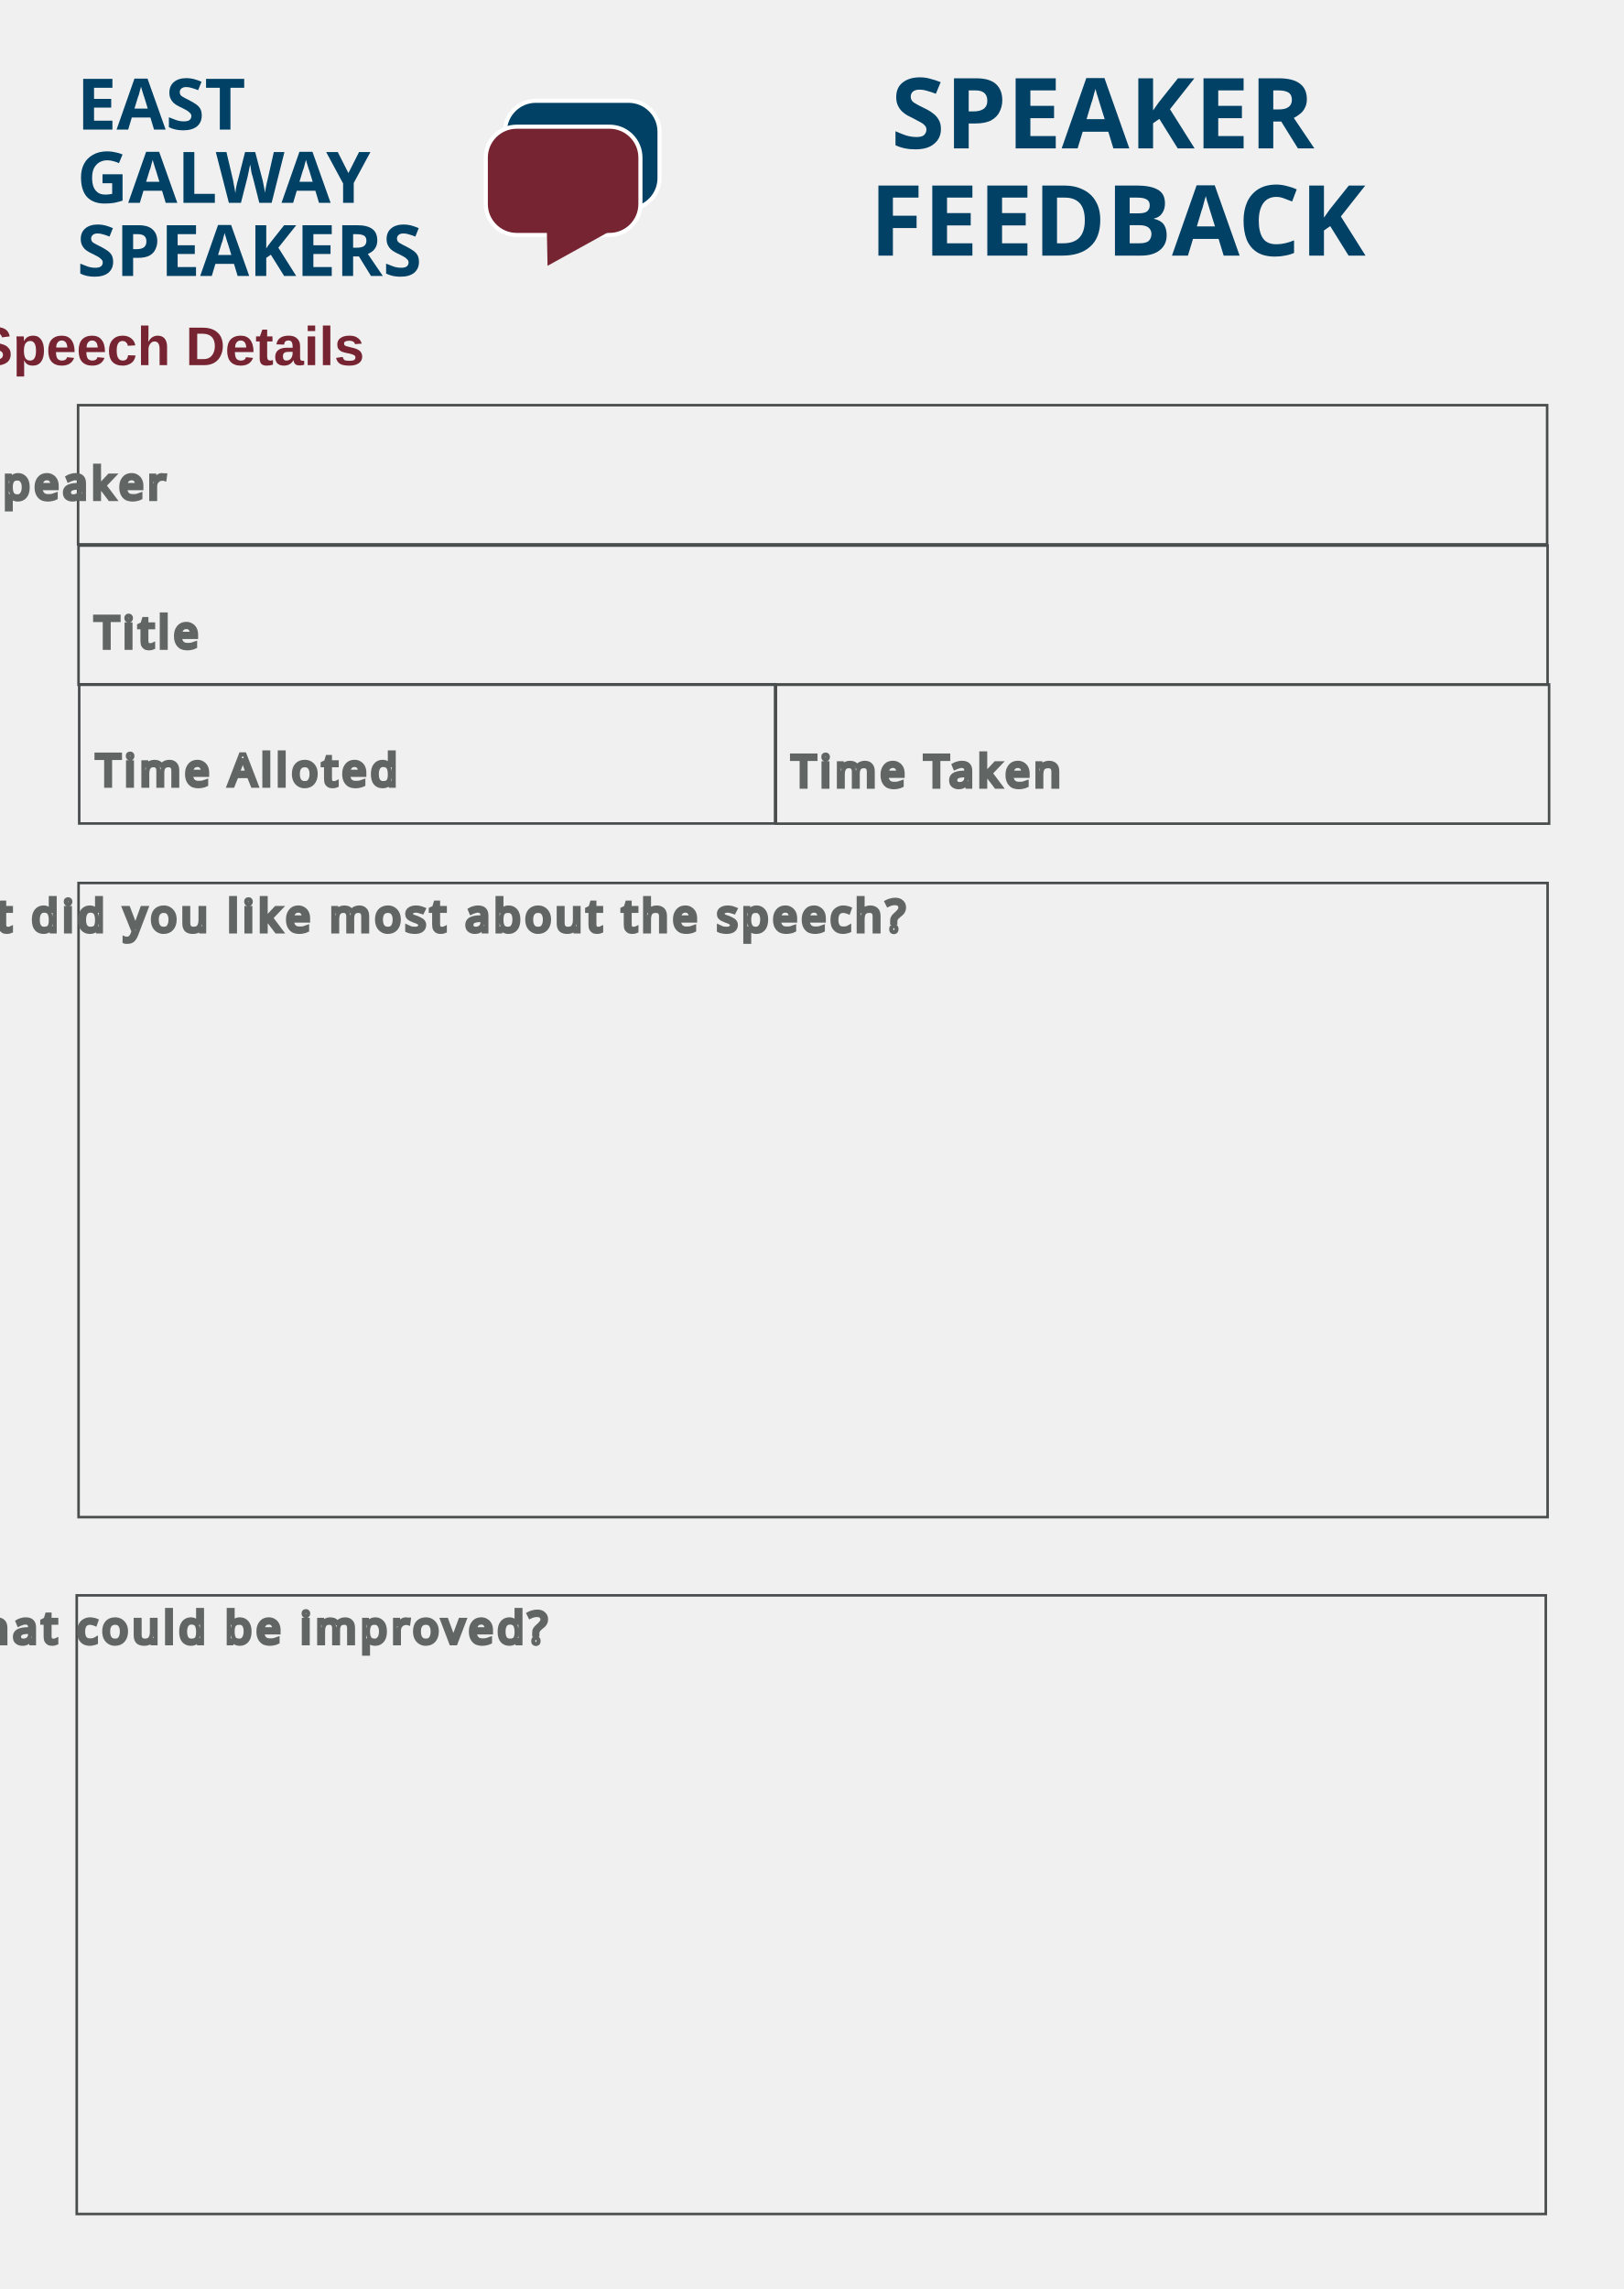
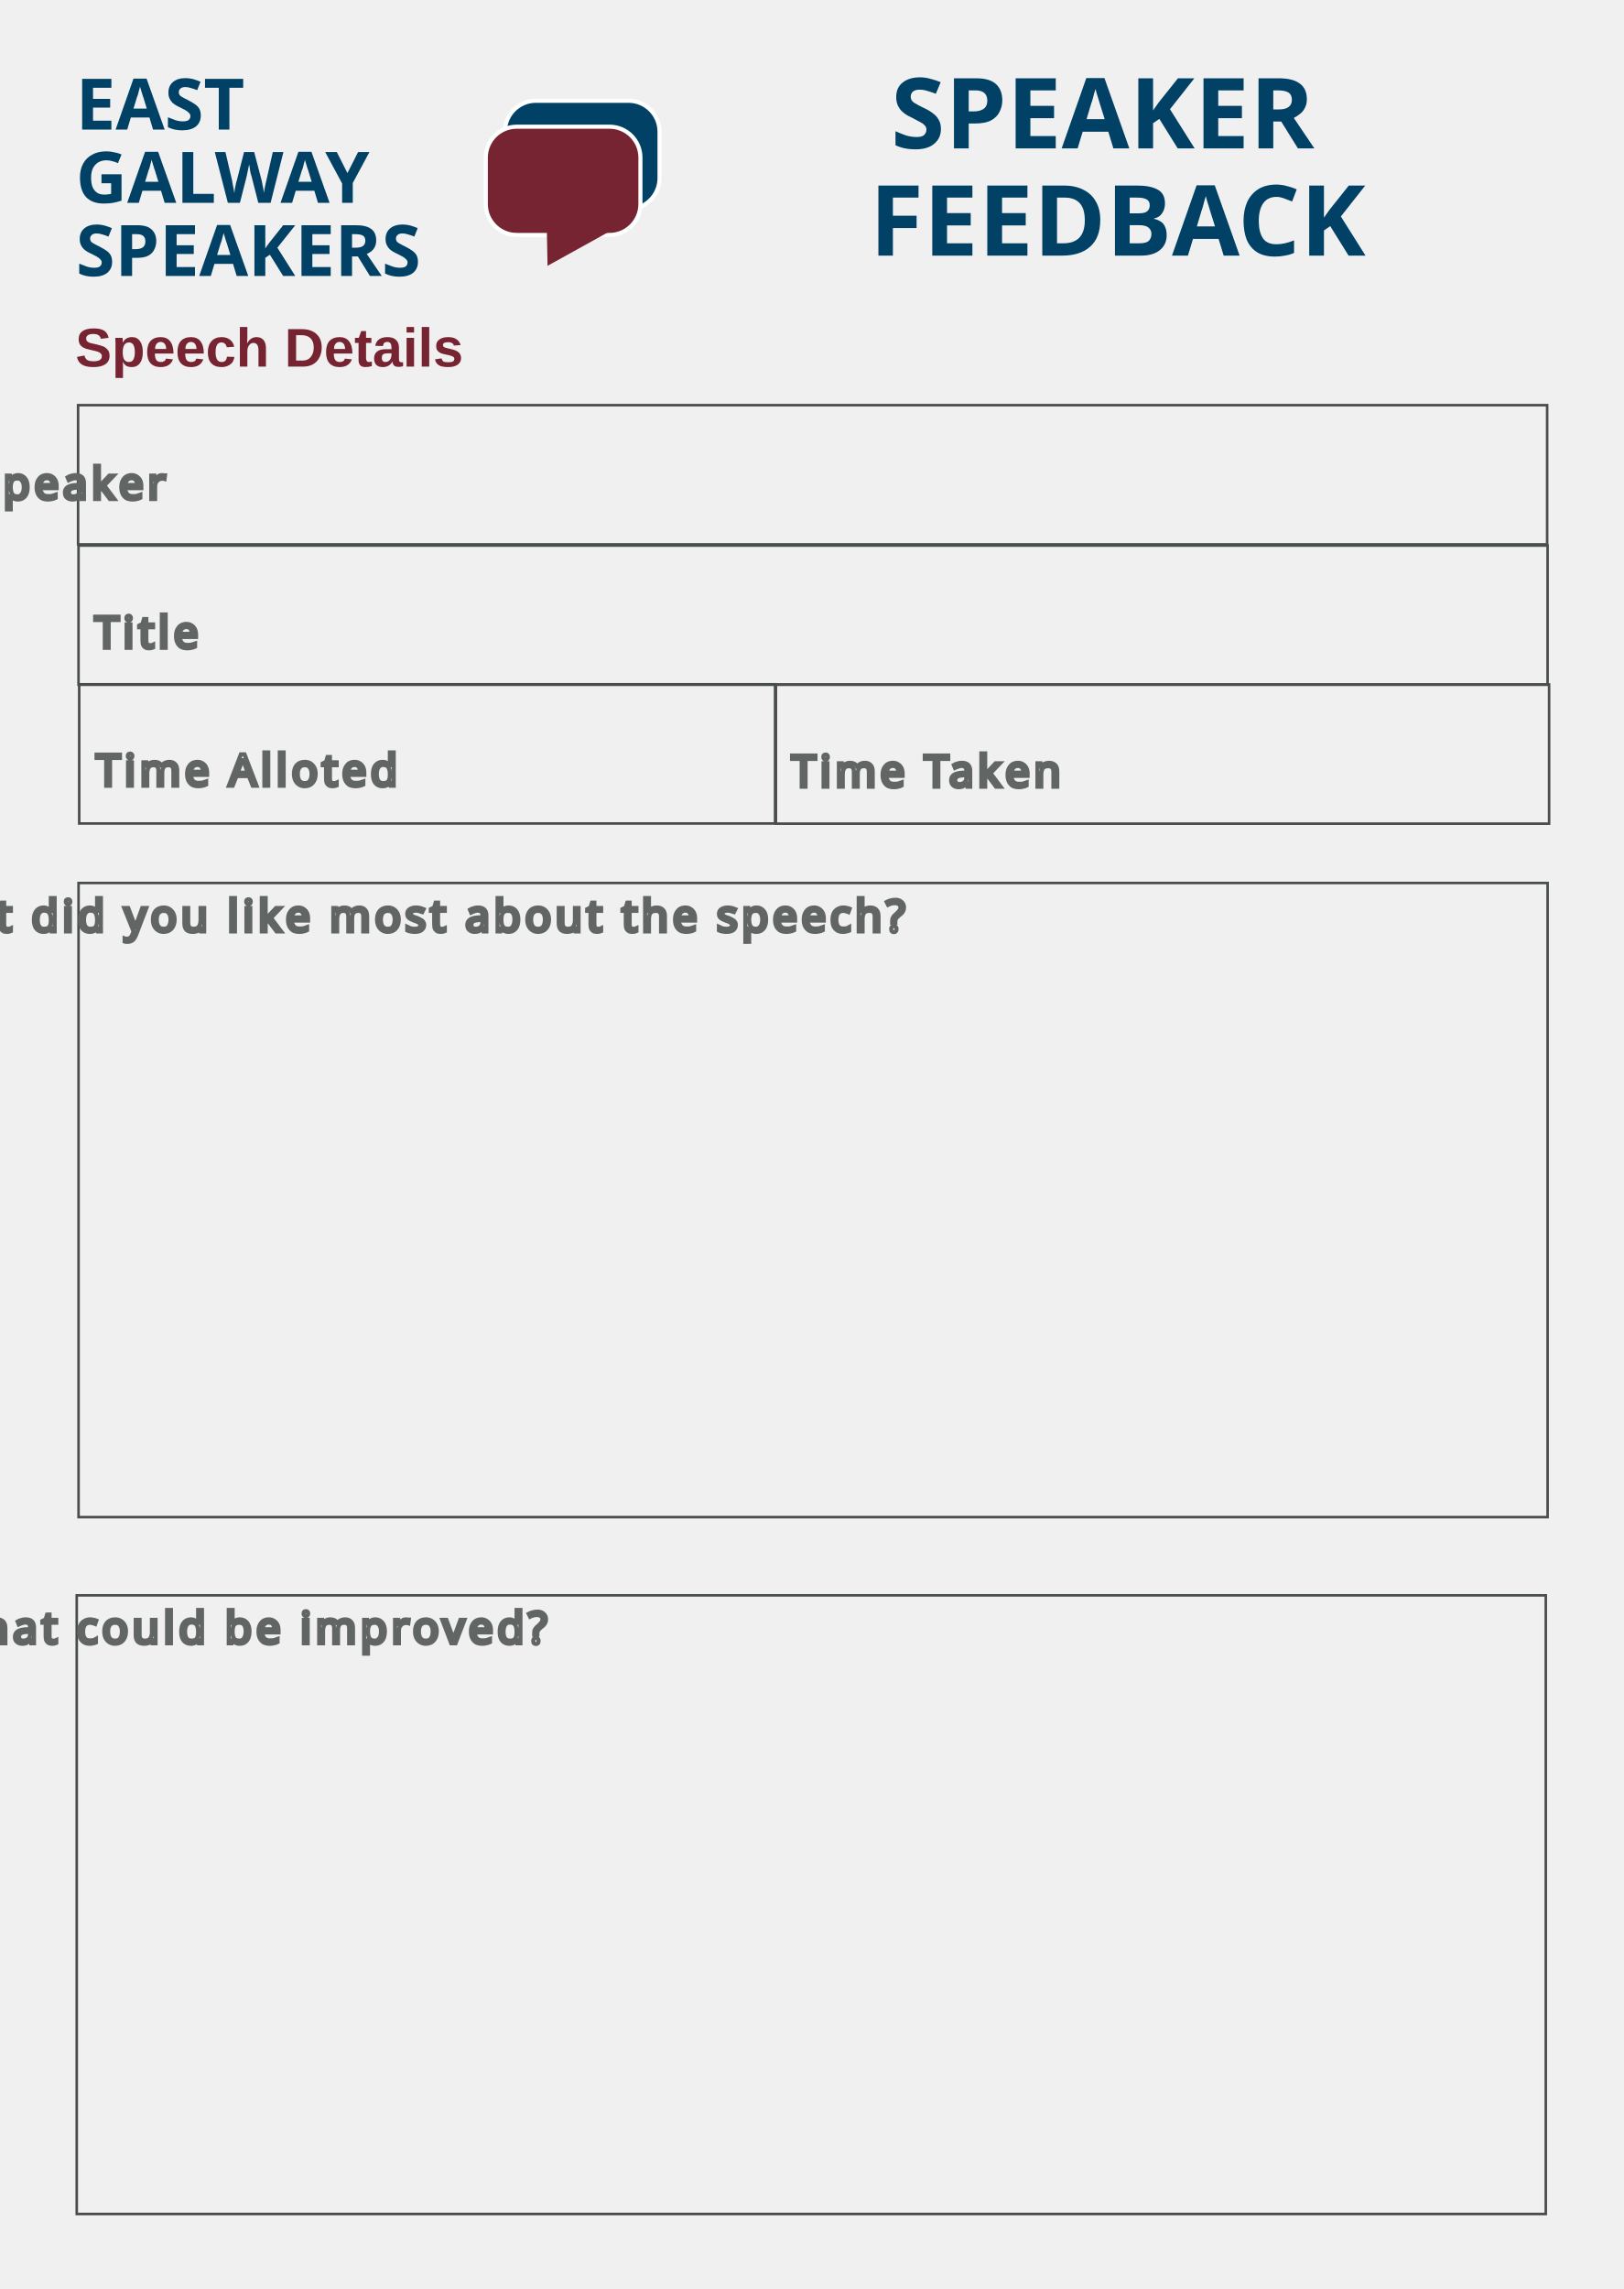
<svg xmlns="http://www.w3.org/2000/svg" width="105mm" height="148mm" viewBox="0 0 105 148" version="1.1" id="svg1" xml:space="preserve">
  <defs id="defs1" />
  <g id="layer1">
    <g id="layer2">
-       <text xml:space="preserve" style="font-style:normal;font-variant:normal;font-weight:900;font-stretch:normal;font-size:4.586px;font-family:Montserrat;-inkscape-font-specification:'Montserrat Heavy';text-align:start;writing-mode:lr-tb;direction:ltr;text-anchor:start;fill:#004165;fill-opacity:1;stroke-width:0.265" x="4.971" y="8.379" id="text1">
-         <tspan id="tspan1" style="font-style:normal;font-variant:normal;font-weight:900;font-stretch:normal;font-size:4.586px;font-family:Montserrat;-inkscape-font-specification:'Montserrat Heavy';fill:#004165;fill-opacity:1;stroke-width:0.265" x="4.971" y="8.379">EAST </tspan>
-         <tspan style="font-style:normal;font-variant:normal;font-weight:900;font-stretch:normal;font-size:4.586px;font-family:Montserrat;-inkscape-font-specification:'Montserrat Heavy';fill:#004165;fill-opacity:1;stroke-width:0.265" x="4.971" y="14.112" id="tspan2" dy="-1 0 0 0 0">GALWAY</tspan>
-         <tspan style="font-style:normal;font-variant:normal;font-weight:900;font-stretch:normal;font-size:4.586px;font-family:Montserrat;-inkscape-font-specification:'Montserrat Heavy';fill:#004165;fill-opacity:1;stroke-width:0.265" x="4.971" y="19.844" id="tspan3" dy="-2">SPEAKERS</tspan>
+       <text xml:space="preserve" style="font-style:normal;font-variant:normal;font-weight:900;font-stretch:normal;font-size:4.586px;font-family:Montserrat;-inkscape-font-specification:'Montserrat Heavy';text-align:start;writing-mode:lr-tb;direction:ltr;text-anchor:start;fill:#004165;fill-opacity:1;stroke-width:0.265" x="4.908" y="8.379" id="text1">
+         <tspan id="tspan1" style="font-style:normal;font-variant:normal;font-weight:900;font-stretch:normal;font-size:4.586px;font-family:Montserrat;-inkscape-font-specification:'Montserrat Heavy';fill:#004165;fill-opacity:1;stroke-width:0.265" x="4.908" y="8.379">EAST </tspan>
+         <tspan style="font-style:normal;font-variant:normal;font-weight:900;font-stretch:normal;font-size:4.586px;font-family:Montserrat;-inkscape-font-specification:'Montserrat Heavy';fill:#004165;fill-opacity:1;stroke-width:0.265" x="4.908" y="14.112" id="tspan2" dy="-1 0 0 0 0">GALWAY</tspan>
+         <tspan style="font-style:normal;font-variant:normal;font-weight:900;font-stretch:normal;font-size:4.586px;font-family:Montserrat;-inkscape-font-specification:'Montserrat Heavy';fill:#004165;fill-opacity:1;stroke-width:0.265" x="4.908" y="19.844" id="tspan3" dy="-2">SPEAKERS</tspan>
      </text>
      <text xml:space="preserve" style="font-style:normal;font-variant:normal;font-weight:900;font-stretch:normal;font-size:6.35px;font-family:Montserrat;-inkscape-font-specification:'Montserrat Heavy';text-align:end;writing-mode:lr-tb;direction:ltr;text-anchor:end;display:inline;fill:#004165;fill-opacity:1;stroke-width:0.265;stroke-dasharray:none" x="99.862" y="9.591" id="text7">
        <tspan style="font-size:6.35px;text-align:end;text-anchor:end;fill:#004165;fill-opacity:1;stroke-width:0.265" x="99.862" y="9.591" id="tspan8">SPEAKER</tspan>
        <tspan style="font-size:6.35px;text-align:end;text-anchor:end;fill:#004165;fill-opacity:1;stroke-width:0.265" x="99.862" y="17.528" id="tspan9" dy="-1">FEEDBACK</tspan>
      </text>
-       <text xml:space="preserve" style="font-style:normal;font-variant:normal;font-weight:600;font-stretch:normal;font-size:3.528px;font-family:Montserrat;-inkscape-font-specification:'Montserrat Semi-Bold';text-align:end;writing-mode:lr-tb;direction:ltr;text-anchor:end;fill:#772432;fill-opacity:1;stroke-width:0.265;stroke-dasharray:none" x="29.991" y="23.608" id="text10">
-         <tspan id="tspan10" style="font-style:normal;font-variant:normal;font-weight:bold;font-stretch:normal;font-size:3.528px;font-family:'Liberation Sans';-inkscape-font-specification:'Liberation Sans Bold';fill:#772432;fill-opacity:1;stroke-width:0.265" x="29.991" y="23.608">Speech Details</tspan>
+       <text xml:space="preserve" style="font-style:normal;font-variant:normal;font-weight:600;font-stretch:normal;font-size:3.528px;font-family:Montserrat;-inkscape-font-specification:'Montserrat Semi-Bold';text-align:start;writing-mode:lr-tb;direction:ltr;text-anchor:start;fill:#772432;fill-opacity:1;stroke-width:0.265;stroke-dasharray:none" x="4.866" y="23.702" id="text10">
+         <tspan id="tspan10" style="font-style:normal;font-variant:normal;font-weight:bold;font-stretch:normal;font-size:3.528px;font-family:'Liberation Sans';-inkscape-font-specification:'Liberation Sans Bold';text-align:start;text-anchor:start;fill:#772432;fill-opacity:1;stroke-width:0.265" x="4.866" y="23.702">Speech Details</tspan>
      </text>
      <rect style="fill:none;fill-opacity:1;stroke:#4a4d4d;stroke-width:0.165;stroke-dasharray:none;stroke-opacity:1" id="rect10" width="95" height="9" x="5.05" y="26.197" />
      <rect style="fill:none;fill-opacity:1;stroke:#4a4d4d;stroke-width:0.165;stroke-dasharray:none;stroke-opacity:1" id="rect10-3" width="95" height="9" x="5.079" y="35.275" />
      <rect style="fill:none;fill-opacity:1;stroke:#4a4d4d;stroke-width:0.165;stroke-dasharray:none;stroke-opacity:1" id="rect10-5" width="45" height="9" x="5.122" y="44.244" />
      <rect style="fill:none;fill-opacity:1;stroke:#4a4d4d;stroke-width:0.165;stroke-dasharray:none;stroke-opacity:1" id="rect10-5-4" width="50" height="9" x="50.177" y="44.255" />
      <rect style="fill:none;fill-opacity:1;stroke:#4a4d4d;stroke-width:0.165;stroke-dasharray:none;stroke-opacity:1" id="rect10-56" width="95" height="41" x="5.08" y="57.092" />
      <rect style="fill:none;fill-opacity:1;stroke:#4a4d4d;stroke-width:0.165;stroke-dasharray:none;stroke-opacity:1" id="rect10-56-5" width="95" height="40" x="4.963" y="103.151" />
      <text xml:space="preserve" style="font-style:normal;font-variant:normal;font-weight:100;font-stretch:normal;font-size:2.822px;font-family:Montserrat;-inkscape-font-specification:'Montserrat Thin';text-align:end;letter-spacing:0.265px;writing-mode:lr-tb;direction:ltr;text-anchor:end;fill:none;fill-opacity:1;stroke:#616665;stroke-width:0.265;stroke-dasharray:none;stroke-opacity:1" x="17.166" y="32.266" id="text11">
        <tspan id="tspan11" style="font-style:normal;font-variant:normal;font-weight:200;font-stretch:normal;font-size:2.822px;font-family:'Adwaita Sans';-inkscape-font-specification:'Adwaita Sans Ultra-Light';letter-spacing:0.265px;stroke:#616665;stroke-width:0.265;stroke-opacity:1" x="17.431" y="32.266" dx="0">Speaker</tspan>
      </text>
      <text xml:space="preserve" style="font-style:normal;font-variant:normal;font-weight:300;font-stretch:normal;font-size:2.822px;font-family:'Adwaita Sans';-inkscape-font-specification:'Adwaita Sans Light';text-align:start;letter-spacing:0.265px;writing-mode:lr-tb;direction:ltr;text-anchor:start;fill:none;fill-opacity:1;stroke:#616665;stroke-width:0.265;stroke-dasharray:none;stroke-opacity:1" x="6.123" y="41.889" id="text11-8">
        <tspan id="tspan11-6" style="font-style:normal;font-variant:normal;font-weight:200;font-stretch:normal;font-size:2.822px;font-family:'Adwaita Sans';-inkscape-font-specification:'Adwaita Sans Ultra-Light';text-align:start;letter-spacing:0.265px;text-anchor:start;stroke:#616665;stroke-width:0.265;stroke-opacity:1" x="6.123" y="41.889">Title</tspan>
      </text>
      <text xml:space="preserve" style="font-style:normal;font-variant:normal;font-weight:300;font-stretch:normal;font-size:2.822px;font-family:'Adwaita Sans';-inkscape-font-specification:'Adwaita Sans Light';text-align:start;letter-spacing:0.265px;writing-mode:lr-tb;direction:ltr;text-anchor:start;fill:none;fill-opacity:1;stroke:#616665;stroke-width:0.265;stroke-dasharray:none;stroke-opacity:1" x="6.21" y="50.806" id="text12">
        <tspan id="tspan12" style="font-style:normal;font-variant:normal;font-weight:200;font-stretch:normal;font-size:2.822px;font-family:'Adwaita Sans';-inkscape-font-specification:'Adwaita Sans Ultra-Light';text-align:start;letter-spacing:0.265px;text-anchor:start;stroke:#616665;stroke-width:0.265;stroke-opacity:1" x="6.21" y="50.806">Time Alloted</tspan>
      </text>
      <text xml:space="preserve" style="font-style:normal;font-variant:normal;font-weight:300;font-stretch:normal;font-size:2.822px;font-family:'Adwaita Sans';-inkscape-font-specification:'Adwaita Sans Light';text-align:start;letter-spacing:0.265px;writing-mode:lr-tb;direction:ltr;text-anchor:start;fill:none;fill-opacity:1;stroke:#616665;stroke-width:0.265;stroke-dasharray:none;stroke-opacity:1" x="51.187" y="50.867" id="text12-1">
        <tspan id="tspan12-4" style="font-style:normal;font-variant:normal;font-weight:200;font-stretch:normal;font-size:2.822px;font-family:'Adwaita Sans';-inkscape-font-specification:'Adwaita Sans Ultra-Light';text-align:start;letter-spacing:0.265px;text-anchor:start;stroke:#616665;stroke-width:0.265;stroke-opacity:1" x="51.187" y="50.867">Time Taken</tspan>
      </text>
      <text xml:space="preserve" style="font-style:normal;font-variant:normal;font-weight:100;font-stretch:normal;font-size:2.822px;font-family:Montserrat;-inkscape-font-specification:'Montserrat Thin';text-align:end;letter-spacing:0.265px;writing-mode:lr-tb;direction:ltr;text-anchor:end;fill:none;fill-opacity:1;stroke:#616665;stroke-width:0.265;stroke-dasharray:none;stroke-opacity:1" x="64.987" y="60.225" id="text13">
        <tspan id="tspan13" style="font-style:normal;font-variant:normal;font-weight:200;font-stretch:normal;font-size:2.822px;font-family:'Adwaita Sans';-inkscape-font-specification:'Adwaita Sans Ultra-Light';letter-spacing:0.265px;stroke:#616665;stroke-width:0.265;stroke-opacity:1" x="65.252" y="60.225">What did you like most about the speech?</tspan>
      </text>
      <text xml:space="preserve" style="font-style:normal;font-variant:normal;font-weight:100;font-stretch:normal;font-size:2.822px;font-family:Montserrat;-inkscape-font-specification:'Montserrat Thin';text-align:end;letter-spacing:0.265px;writing-mode:lr-tb;direction:ltr;text-anchor:end;fill:none;fill-opacity:1;stroke:#616665;stroke-width:0.265;stroke-dasharray:none;stroke-opacity:1" x="41.837" y="106.25" id="text14">
        <tspan id="tspan14" style="font-style:normal;font-variant:normal;font-weight:200;font-stretch:normal;font-size:2.822px;font-family:'Adwaita Sans';-inkscape-font-specification:'Adwaita Sans Ultra-Light';letter-spacing:0.265px;stroke:#616665;stroke-width:0.265;stroke-opacity:1" x="42.101" y="106.25">What could be improved?</tspan>
      </text>
      <g id="g14" transform="translate(1.311209,0.4682891)">
        <rect style="fill:#004165;fill-opacity:1;stroke:#ffffff;stroke-width:0.265;stroke-linejoin:bevel;stroke-dasharray:none;stroke-opacity:1" id="rect14-8" width="10" height="7" x="31.339" y="6.048" rx="2" />
        <rect style="fill:#772432;fill-opacity:1;stroke:#ffffff;stroke-width:0.265;stroke-linejoin:bevel;stroke-dasharray:none;stroke-opacity:1" id="rect14" width="10" height="7" x="30.104" y="7.723" rx="2" />
        <path style="fill:#772432;fill-opacity:1;stroke:none;stroke-width:0.265;stroke-linejoin:bevel;stroke-dasharray:none;stroke-opacity:1" d="m 38.134,14.481 -4.081,-0.044 0.044,2.282 z" id="path14" />
      </g>
    </g>
  </g>
  <g id="layer4" style="display:none">
    <g id="g1" transform="matrix(0.3527778,0,0,0.3527778,-1.444461,-1.318753)">
      <g class="common Bleed" id="Bleed">
        <path d="M 306.142,0 V 428.032 H 0 V 0 Z" fill="#ffffff" fill-opacity="0" stroke="#e61937" stroke-opacity="1" stroke-width="1" stroke-linecap="butt" stroke-linejoin="round" id="path1" />
      </g>
      <g class="common Trim" id="Trim">
        <path d="M 301.89,4.252 V 423.78 H 4.252 V 4.252 Z" fill="#ffffff" fill-opacity="0" stroke="#1d44b8" stroke-opacity="1" stroke-width="1" stroke-linecap="butt" stroke-linejoin="round" id="path2" />
      </g>
      <g class="common Safety" id="Safety">
        <path d="M 297.638,8.504 V 419.528 H 8.504 V 8.504 Z" fill="#ffffff" fill-opacity="0" stroke="#19ff00" stroke-opacity="1" stroke-width="1" stroke-linecap="butt" stroke-linejoin="round" id="path3" />
      </g>
    </g>
  </g>
  <style type="text/css" id="style3">.common {fill:none;stroke-width:2.835} .bleed {stroke:#E61937;} .trim {stroke:#1D44B8;} .safe {stroke:#17E600;} .ornament {stroke: #000000;}  .cut {stroke: #0045AD} .fold {stroke: #CC21A1;}</style>
</svg>
